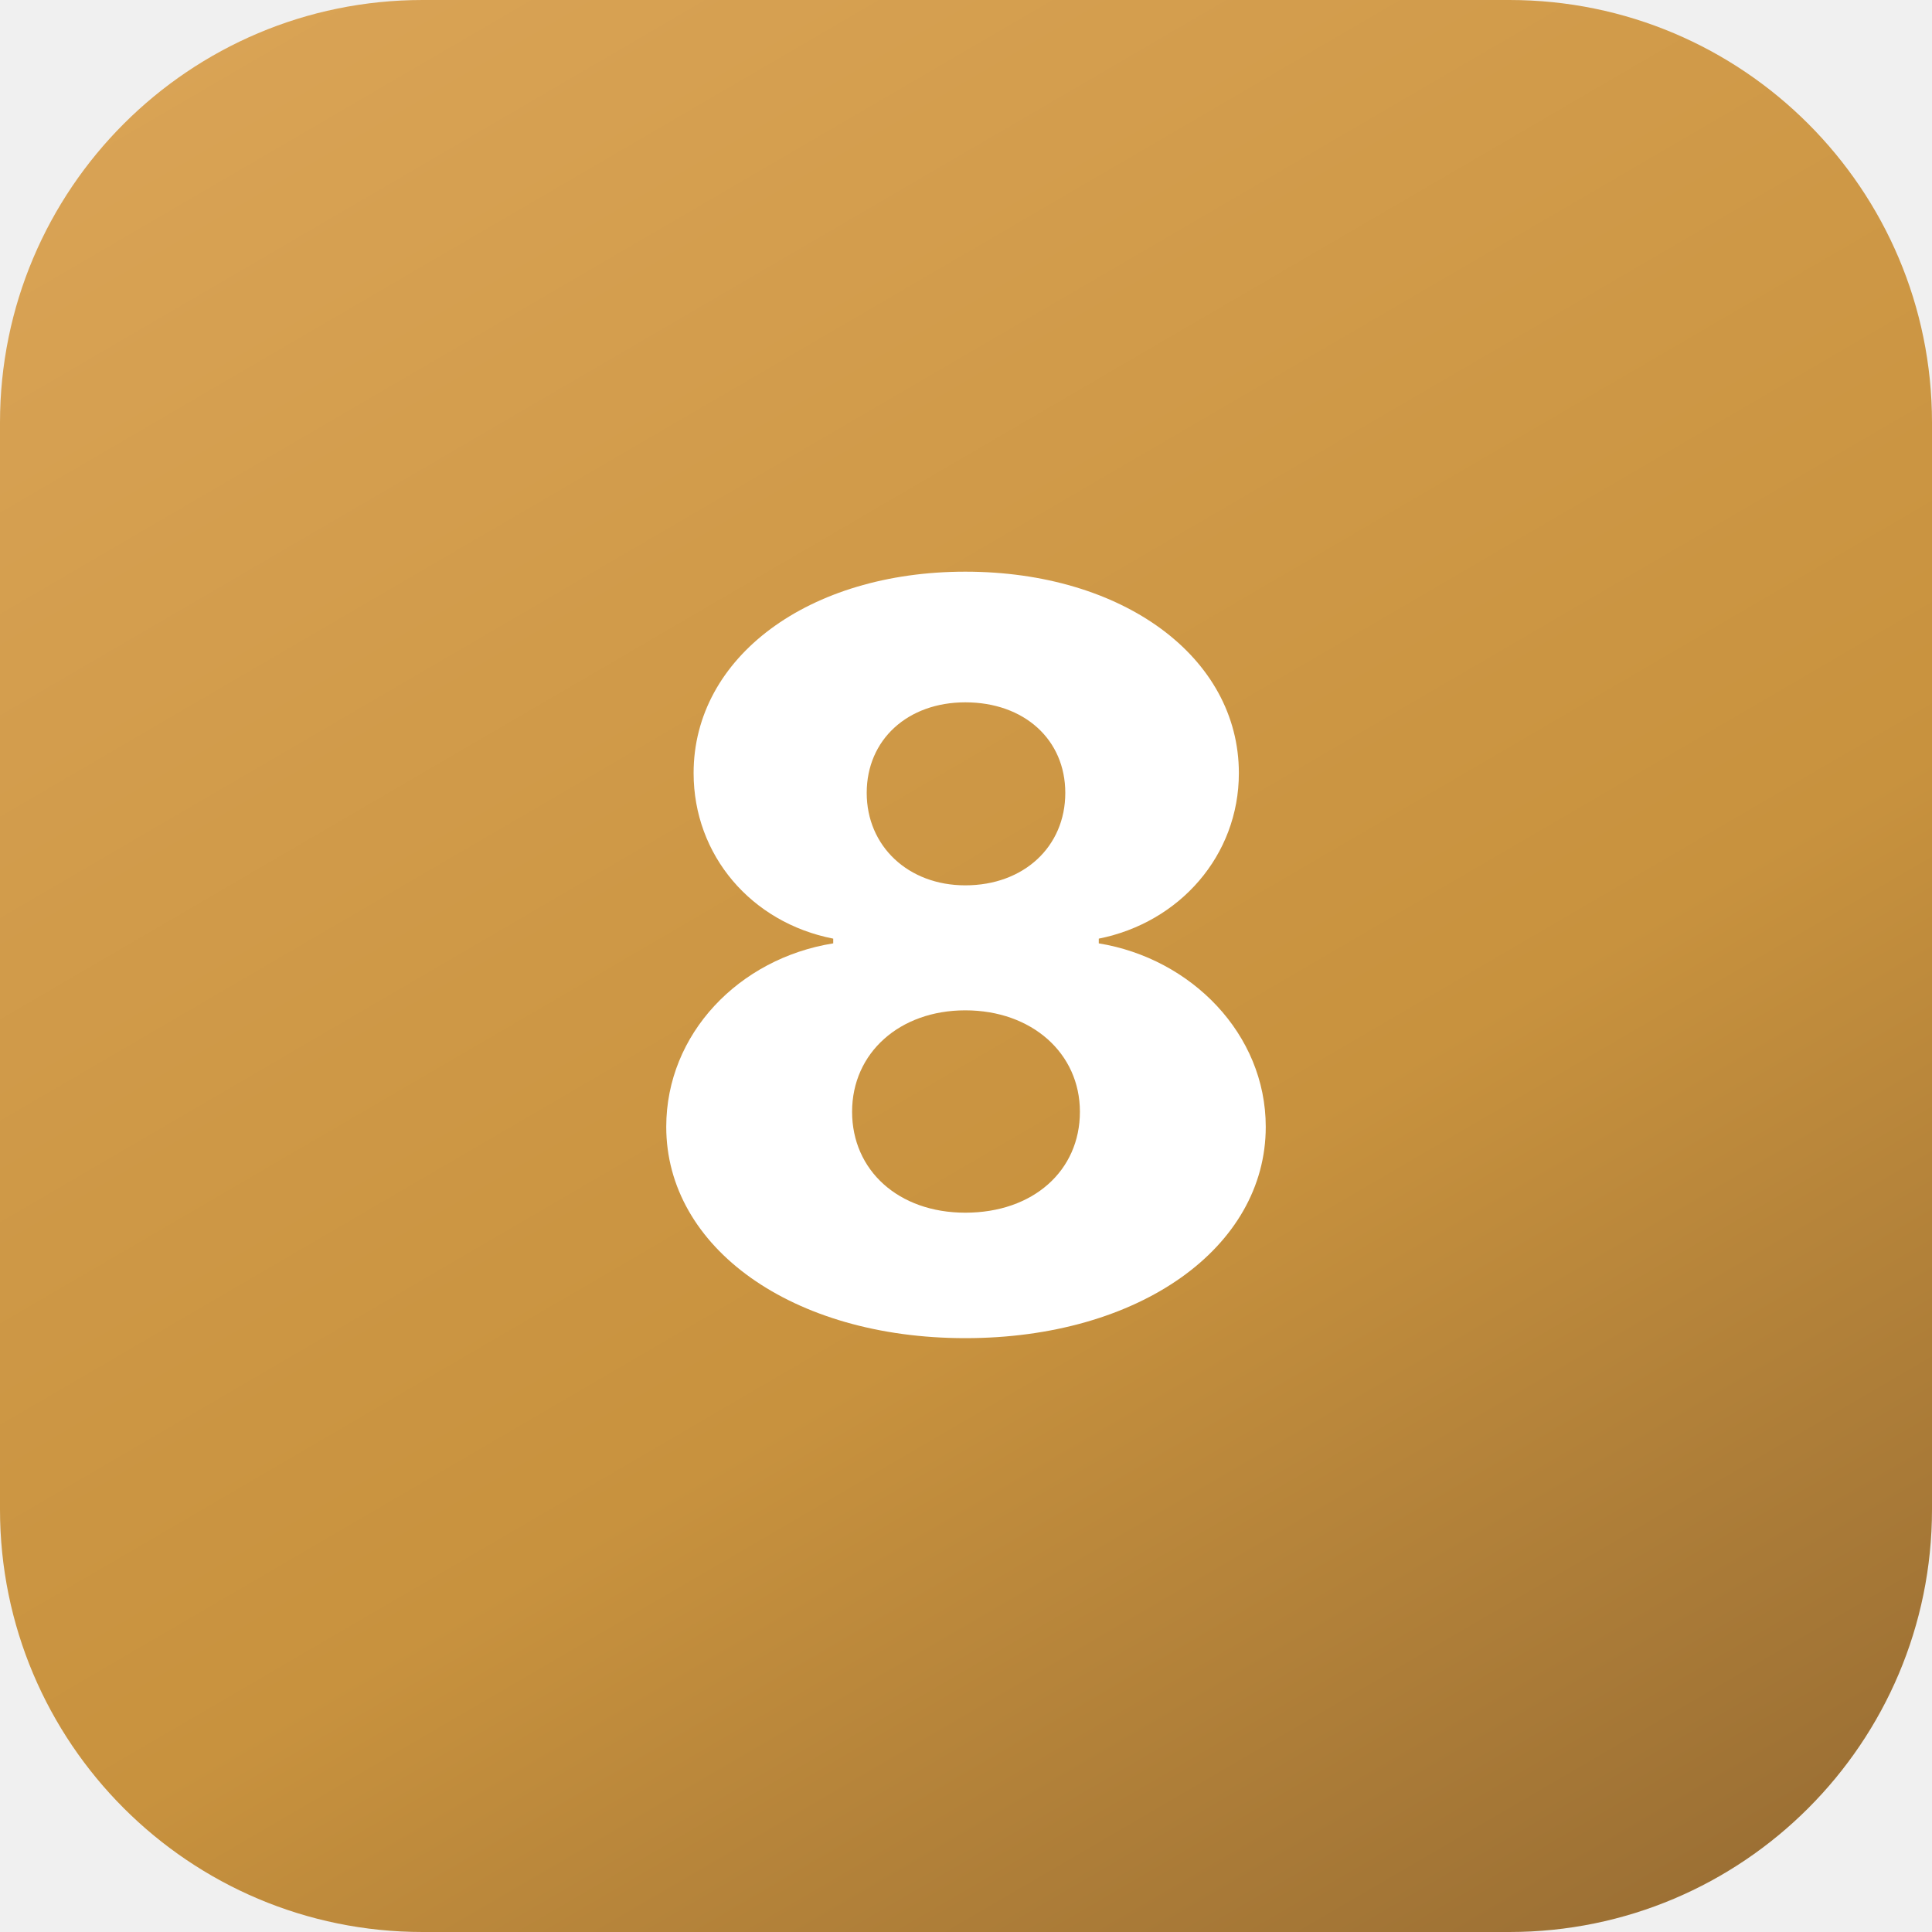
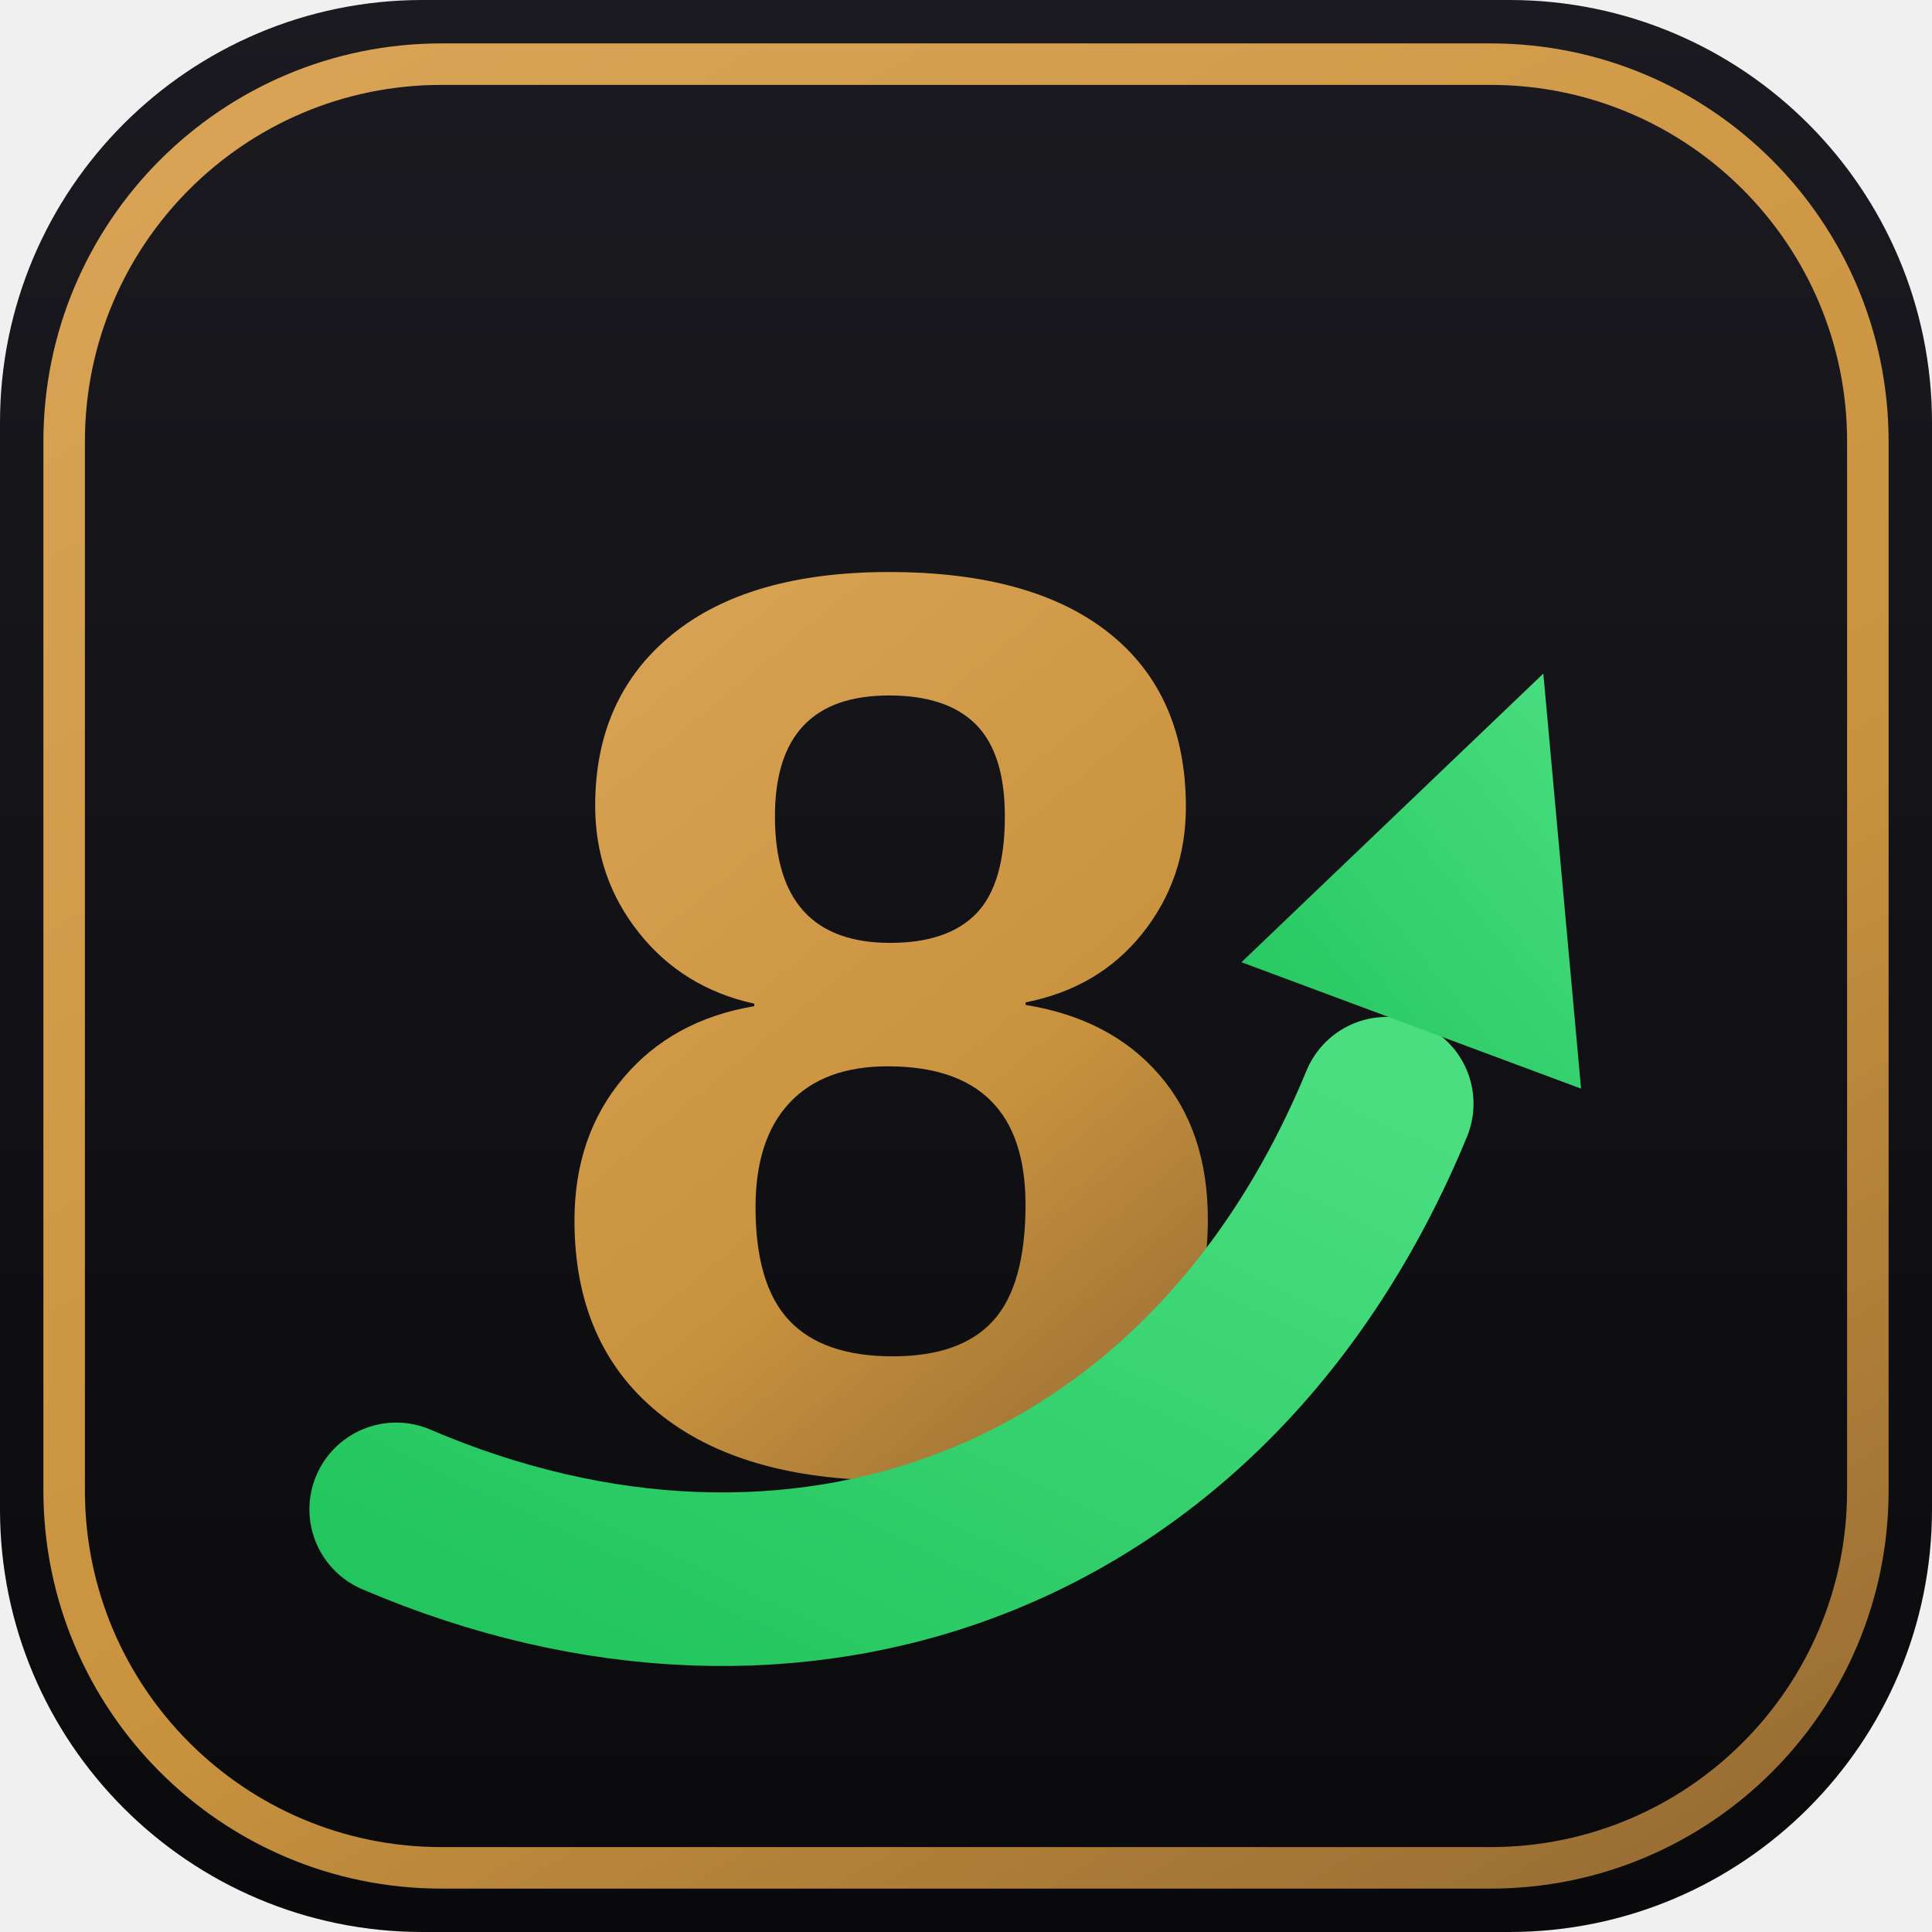
- <svg xmlns="http://www.w3.org/2000/svg" viewBox="0 0 64 64">
+ <svg xmlns="http://www.w3.org/2000/svg" width="1024" height="1024" viewBox="0 0 1024 1024">
  <defs>
-     <linearGradient id="g" x1="15%" y1="0%" x2="85%" y2="120%">
+     <linearGradient id="gold" x1="15%" y1="0%" x2="85%" y2="120%">
      <stop offset="0%" stop-color="#d9a355" />
      <stop offset="55%" stop-color="#c8923e" />
      <stop offset="100%" stop-color="#8a6230" />
    </linearGradient>
+     <linearGradient id="green" x1="0%" y1="100%" x2="100%" y2="0%">
+       <stop offset="0%" stop-color="#22c55e" />
+       <stop offset="100%" stop-color="#4ade80" />
+     </linearGradient>
+     <linearGradient id="bg" x1="0%" y1="0%" x2="0%" y2="100%">
+       <stop offset="0%" stop-color="#1a1a20" />
+       <stop offset="100%" stop-color="#0a0a0c" />
+     </linearGradient>
  </defs>
-   <rect width="64" height="64" rx="14" fill="url(#g)" />
-   <text x="32" y="44" font-family="Inter,Arial,sans-serif" font-size="34" font-weight="800" fill="#fff" text-anchor="middle">8</text>
+   <rect width="1024" height="1024" rx="224" fill="url(#bg)" />
+   <rect x="34" y="34" width="956" height="956" rx="200" fill="none" stroke="url(#gold)" stroke-width="22" />
+   <text x="472" y="778" font-family="Helvetica Neue, Arial, sans-serif" font-size="680" font-weight="800" fill="url(#gold)" text-anchor="middle">8</text>
+   <path d="M 210 800 C 420 890, 640 815, 735 585" fill="none" stroke="url(#green)" stroke-width="92" stroke-linecap="round" />
+   <path d="M 818 357 L 838 577 L 658 510 Z" fill="url(#green)" />
</svg>
